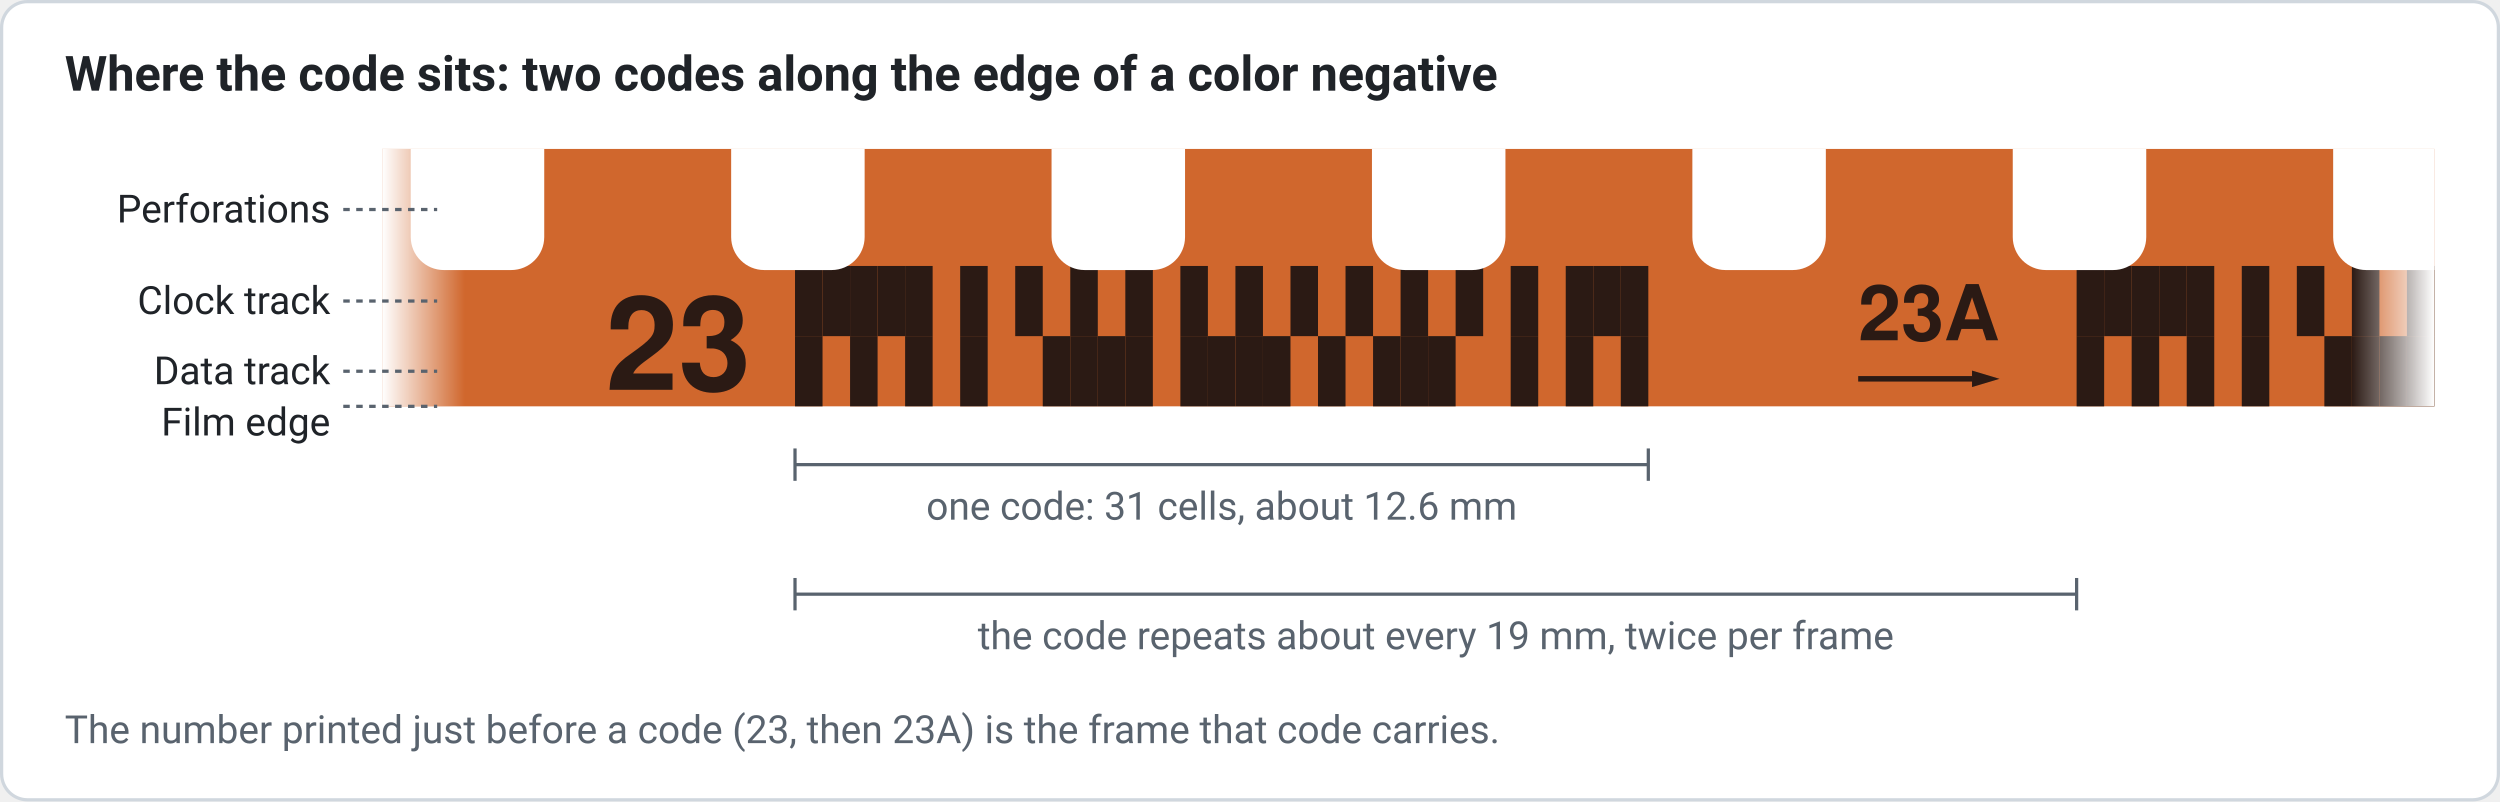
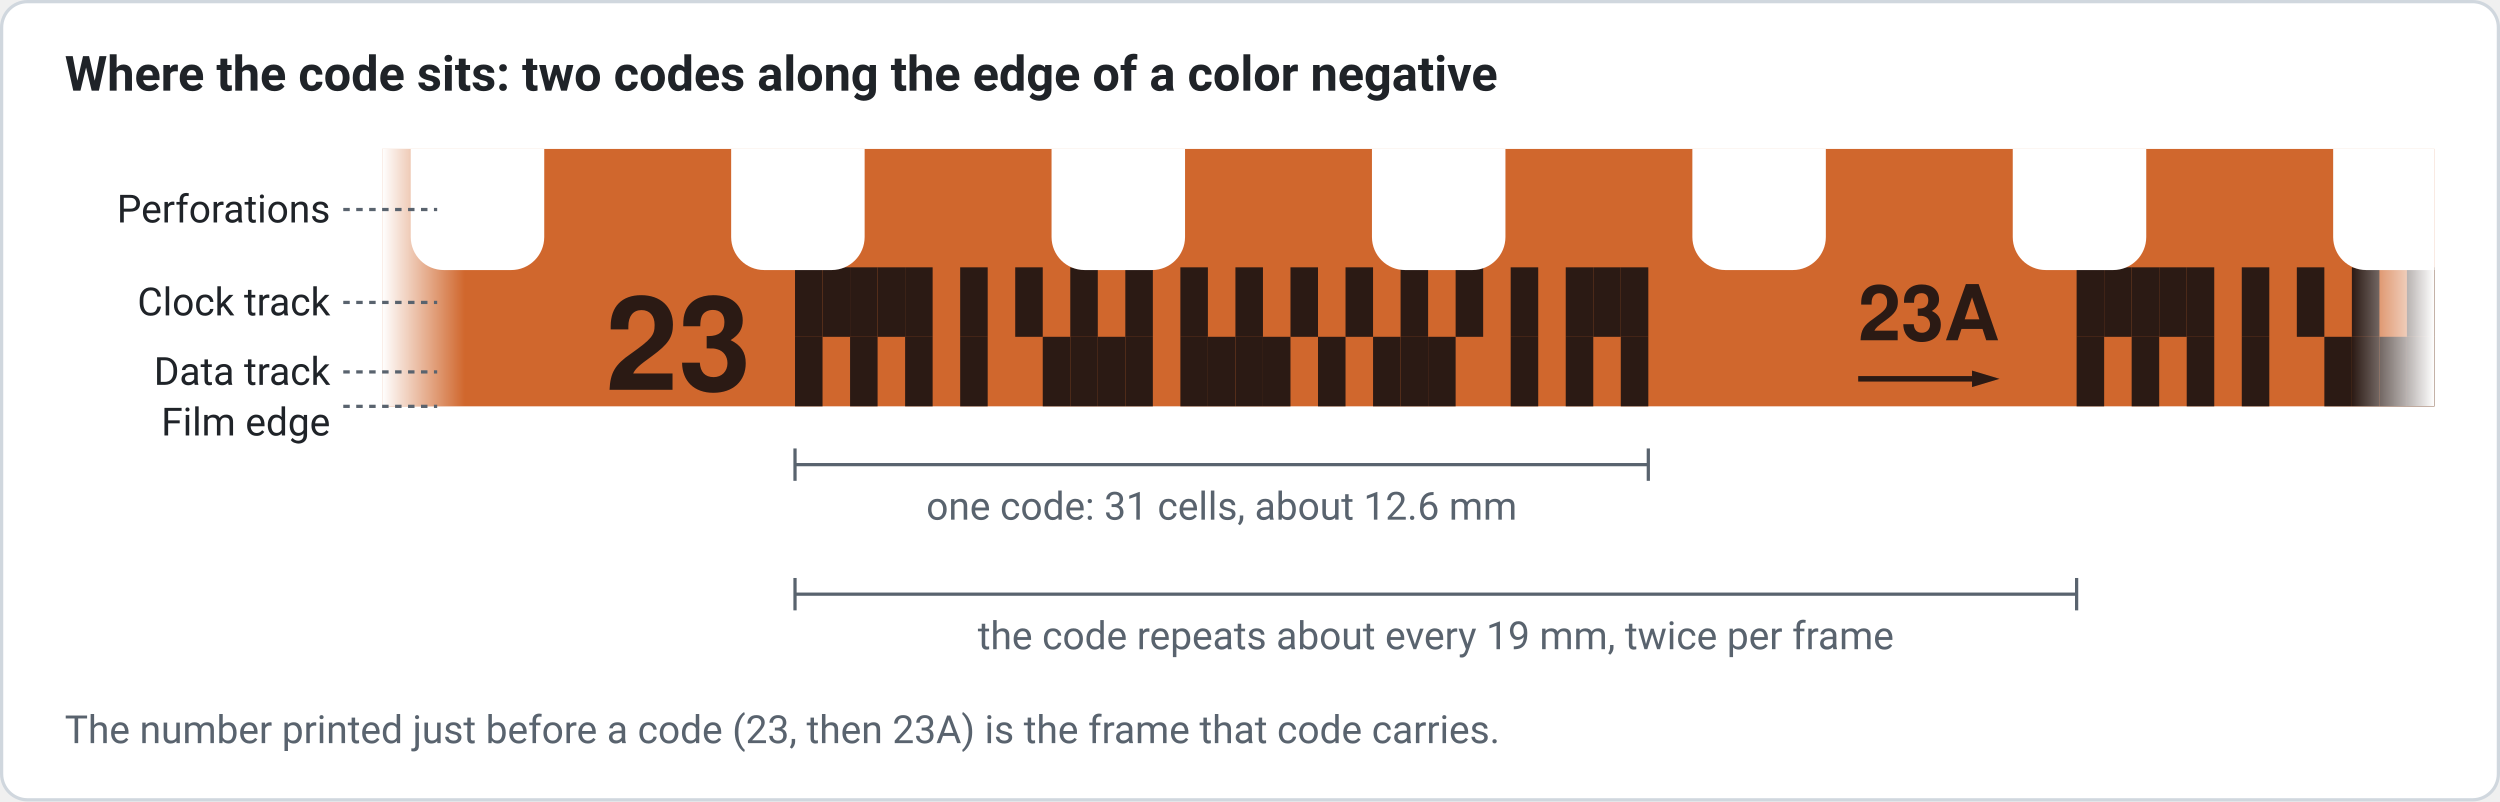
<svg xmlns="http://www.w3.org/2000/svg" viewBox="0 0 772 247.475" width="772" height="247.475" role="img" aria-label="Where the code sits: two codes along the edge of a color negative">
  <g font-family="system-ui, -apple-system, 'Segoe UI', Roboto, 'Noto Sans', 'PingFang SC', 'Hiragino Sans GB', 'Microsoft YaHei', 'Noto Sans CJK SC', sans-serif">
    <rect x="0.5" y="0.5" width="771" height="246.48" rx="8" fill="#ffffff" stroke="#d0d7de" />
    <text x="20" y="28" font-size="15" font-weight="650" fill="#1f2328" text-anchor="start">Where the code sits: two codes along the edge of a color negative</text>
    <clipPath id="film">
      <rect x="118" y="46" width="633.76" height="79.47" />
    </clipPath>
    <g clip-path="url(#film)">
      <rect x="118" y="46" width="633.76" height="79.47" fill="#d0672d" />
-       <rect x="245.5" y="82.13" width="8.5" height="21.67" fill="#2b1a14" />
-       <rect x="245.5" y="103.8" width="8.5" height="21.67" fill="#2b1a14" />
-       <rect x="254" y="82.13" width="8.5" height="21.67" fill="#2b1a14" />
-       <rect x="262.5" y="82.13" width="8.5" height="21.67" fill="#2b1a14" />
-       <rect x="262.5" y="103.8" width="8.5" height="21.67" fill="#2b1a14" />
-       <rect x="271" y="82.13" width="8.5" height="21.67" fill="#2b1a14" />
-       <rect x="279.5" y="82.13" width="8.5" height="21.67" fill="#2b1a14" />
-       <rect x="279.5" y="103.8" width="8.5" height="21.67" fill="#2b1a14" />
-       <rect x="296.5" y="82.13" width="8.5" height="21.67" fill="#2b1a14" />
-       <rect x="296.5" y="103.8" width="8.5" height="21.67" fill="#2b1a14" />
-       <rect x="313.5" y="82.13" width="8.5" height="21.67" fill="#2b1a14" />
-       <rect x="322" y="103.8" width="8.5" height="21.67" fill="#2b1a14" />
-       <rect x="330.5" y="82.13" width="8.5" height="21.67" fill="#2b1a14" />
-       <rect x="330.5" y="103.8" width="8.5" height="21.67" fill="#2b1a14" />
-       <rect x="339" y="103.8" width="8.5" height="21.67" fill="#2b1a14" />
-       <rect x="347.5" y="82.13" width="8.5" height="21.67" fill="#2b1a14" />
-       <rect x="347.5" y="103.8" width="8.5" height="21.67" fill="#2b1a14" />
-       <rect x="364.5" y="82.13" width="8.5" height="21.67" fill="#2b1a14" />
-       <rect x="364.5" y="103.8" width="8.5" height="21.67" fill="#2b1a14" />
-       <rect x="373" y="103.8" width="8.5" height="21.67" fill="#2b1a14" />
-       <rect x="381.5" y="82.13" width="8.5" height="21.67" fill="#2b1a14" />
-       <rect x="381.5" y="103.8" width="8.5" height="21.67" fill="#2b1a14" />
-       <rect x="390" y="103.8" width="8.5" height="21.67" fill="#2b1a14" />
-       <rect x="398.5" y="82.13" width="8.5" height="21.67" fill="#2b1a14" />
-       <rect x="407" y="103.8" width="8.5" height="21.67" fill="#2b1a14" />
-       <rect x="415.5" y="82.13" width="8.5" height="21.67" fill="#2b1a14" />
-       <rect x="424" y="103.8" width="8.5" height="21.67" fill="#2b1a14" />
-       <rect x="432.5" y="82.13" width="8.5" height="21.67" fill="#2b1a14" />
-       <rect x="432.5" y="103.8" width="8.5" height="21.67" fill="#2b1a14" />
-       <rect x="441" y="103.8" width="8.5" height="21.67" fill="#2b1a14" />
-       <rect x="449.5" y="82.13" width="8.5" height="21.67" fill="#2b1a14" />
-       <rect x="466.5" y="82.13" width="8.5" height="21.67" fill="#2b1a14" />
-       <rect x="466.5" y="103.8" width="8.5" height="21.67" fill="#2b1a14" />
-       <rect x="483.5" y="82.13" width="8.5" height="21.67" fill="#2b1a14" />
-       <rect x="483.5" y="103.8" width="8.5" height="21.67" fill="#2b1a14" />
-       <rect x="492" y="82.13" width="8.5" height="21.67" fill="#2b1a14" />
-       <rect x="500.5" y="82.13" width="8.5" height="21.67" fill="#2b1a14" />
-       <rect x="500.5" y="103.8" width="8.5" height="21.67" fill="#2b1a14" />
+       <rect x="245.5" y="82.55" width="8.5" height="21.46" fill="#2b1a14" />
+       <rect x="245.5" y="104.01" width="8.5" height="21.46" fill="#2b1a14" />
+       <rect x="254" y="82.55" width="8.5" height="21.46" fill="#2b1a14" />
+       <rect x="262.5" y="82.55" width="8.5" height="21.46" fill="#2b1a14" />
+       <rect x="262.5" y="104.01" width="8.5" height="21.46" fill="#2b1a14" />
+       <rect x="271" y="82.55" width="8.5" height="21.46" fill="#2b1a14" />
+       <rect x="279.5" y="82.55" width="8.5" height="21.46" fill="#2b1a14" />
+       <rect x="279.5" y="104.01" width="8.5" height="21.46" fill="#2b1a14" />
+       <rect x="296.5" y="82.55" width="8.5" height="21.46" fill="#2b1a14" />
+       <rect x="296.5" y="104.01" width="8.5" height="21.46" fill="#2b1a14" />
+       <rect x="313.5" y="82.55" width="8.5" height="21.46" fill="#2b1a14" />
+       <rect x="322" y="104.01" width="8.5" height="21.46" fill="#2b1a14" />
+       <rect x="330.5" y="82.55" width="8.5" height="21.46" fill="#2b1a14" />
+       <rect x="330.5" y="104.01" width="8.5" height="21.46" fill="#2b1a14" />
+       <rect x="339" y="104.01" width="8.5" height="21.46" fill="#2b1a14" />
+       <rect x="347.5" y="82.55" width="8.5" height="21.46" fill="#2b1a14" />
+       <rect x="347.5" y="104.01" width="8.5" height="21.46" fill="#2b1a14" />
+       <rect x="364.5" y="82.55" width="8.5" height="21.46" fill="#2b1a14" />
+       <rect x="364.5" y="104.01" width="8.5" height="21.46" fill="#2b1a14" />
+       <rect x="373" y="104.01" width="8.5" height="21.46" fill="#2b1a14" />
+       <rect x="381.5" y="82.55" width="8.5" height="21.46" fill="#2b1a14" />
+       <rect x="381.5" y="104.01" width="8.5" height="21.46" fill="#2b1a14" />
+       <rect x="390" y="104.01" width="8.5" height="21.46" fill="#2b1a14" />
+       <rect x="398.5" y="82.55" width="8.5" height="21.46" fill="#2b1a14" />
+       <rect x="407" y="104.01" width="8.5" height="21.46" fill="#2b1a14" />
+       <rect x="415.5" y="82.55" width="8.5" height="21.46" fill="#2b1a14" />
+       <rect x="424" y="104.01" width="8.5" height="21.46" fill="#2b1a14" />
+       <rect x="432.5" y="82.55" width="8.5" height="21.46" fill="#2b1a14" />
+       <rect x="432.5" y="104.01" width="8.5" height="21.46" fill="#2b1a14" />
+       <rect x="441" y="104.01" width="8.5" height="21.46" fill="#2b1a14" />
+       <rect x="449.5" y="82.55" width="8.5" height="21.46" fill="#2b1a14" />
+       <rect x="466.5" y="82.55" width="8.5" height="21.46" fill="#2b1a14" />
+       <rect x="466.5" y="104.01" width="8.5" height="21.46" fill="#2b1a14" />
+       <rect x="483.5" y="82.55" width="8.5" height="21.46" fill="#2b1a14" />
+       <rect x="483.5" y="104.01" width="8.5" height="21.46" fill="#2b1a14" />
+       <rect x="492" y="82.55" width="8.5" height="21.46" fill="#2b1a14" />
+       <rect x="500.5" y="82.55" width="8.5" height="21.46" fill="#2b1a14" />
+       <rect x="500.5" y="104.01" width="8.5" height="21.46" fill="#2b1a14" />
      <text x="231.9" y="120.38" font-size="40.375" font-weight="700" fill="#2b1a14" text-anchor="end" font-family="'Helvetica Neue', Helvetica, Arial, 'Liberation Sans', sans-serif">23</text>
-       <rect x="641.26" y="82.13" width="8.5" height="21.67" fill="#2b1a14" />
-       <rect x="641.26" y="103.8" width="8.5" height="21.67" fill="#2b1a14" />
-       <rect x="649.76" y="82.13" width="8.5" height="21.67" fill="#2b1a14" />
-       <rect x="658.26" y="82.13" width="8.5" height="21.67" fill="#2b1a14" />
-       <rect x="658.26" y="103.8" width="8.5" height="21.67" fill="#2b1a14" />
-       <rect x="666.76" y="82.13" width="8.5" height="21.67" fill="#2b1a14" />
-       <rect x="675.26" y="82.13" width="8.5" height="21.67" fill="#2b1a14" />
-       <rect x="675.26" y="103.8" width="8.5" height="21.67" fill="#2b1a14" />
-       <rect x="692.26" y="82.13" width="8.5" height="21.67" fill="#2b1a14" />
-       <rect x="692.26" y="103.8" width="8.5" height="21.67" fill="#2b1a14" />
-       <rect x="709.26" y="82.13" width="8.5" height="21.67" fill="#2b1a14" />
-       <rect x="717.76" y="103.8" width="8.5" height="21.67" fill="#2b1a14" />
-       <rect x="726.26" y="82.13" width="8.5" height="21.67" fill="#2b1a14" />
-       <rect x="726.26" y="103.8" width="8.5" height="21.67" fill="#2b1a14" />
-       <rect x="734.76" y="103.8" width="8.5" height="21.67" fill="#2b1a14" />
-       <rect x="743.26" y="82.13" width="8.5" height="21.67" fill="#2b1a14" />
-       <rect x="743.26" y="103.8" width="8.5" height="21.67" fill="#2b1a14" />
-       <rect x="760.26" y="82.13" width="8.5" height="21.67" fill="#2b1a14" />
-       <rect x="760.26" y="103.8" width="8.5" height="21.67" fill="#2b1a14" />
-       <rect x="768.76" y="103.8" width="8.5" height="21.67" fill="#2b1a14" />
-       <rect x="777.26" y="82.13" width="8.5" height="21.67" fill="#2b1a14" />
-       <rect x="777.26" y="103.8" width="8.5" height="21.67" fill="#2b1a14" />
-       <rect x="785.76" y="103.8" width="8.5" height="21.67" fill="#2b1a14" />
-       <rect x="794.26" y="82.13" width="8.5" height="21.67" fill="#2b1a14" />
-       <rect x="802.76" y="103.8" width="8.5" height="21.67" fill="#2b1a14" />
-       <rect x="811.26" y="82.13" width="8.5" height="21.67" fill="#2b1a14" />
-       <rect x="819.76" y="103.8" width="8.5" height="21.67" fill="#2b1a14" />
-       <rect x="828.26" y="82.13" width="8.5" height="21.67" fill="#2b1a14" />
-       <rect x="828.26" y="103.8" width="8.5" height="21.67" fill="#2b1a14" />
-       <rect x="836.76" y="103.8" width="8.5" height="21.67" fill="#2b1a14" />
-       <rect x="845.26" y="82.13" width="8.5" height="21.67" fill="#2b1a14" />
-       <rect x="845.26" y="103.8" width="8.5" height="21.67" fill="#2b1a14" />
-       <rect x="862.26" y="82.13" width="8.5" height="21.67" fill="#2b1a14" />
-       <rect x="879.26" y="82.13" width="8.5" height="21.67" fill="#2b1a14" />
-       <rect x="879.26" y="103.8" width="8.5" height="21.67" fill="#2b1a14" />
-       <rect x="887.76" y="82.13" width="8.5" height="21.67" fill="#2b1a14" />
-       <rect x="896.26" y="82.13" width="8.5" height="21.67" fill="#2b1a14" />
-       <rect x="896.26" y="103.8" width="8.5" height="21.67" fill="#2b1a14" />
+       <rect x="641.26" y="82.55" width="8.5" height="21.46" fill="#2b1a14" />
+       <rect x="641.26" y="104.01" width="8.5" height="21.46" fill="#2b1a14" />
+       <rect x="649.76" y="82.55" width="8.5" height="21.46" fill="#2b1a14" />
+       <rect x="658.26" y="82.55" width="8.5" height="21.46" fill="#2b1a14" />
+       <rect x="658.26" y="104.01" width="8.5" height="21.46" fill="#2b1a14" />
+       <rect x="666.76" y="82.55" width="8.5" height="21.46" fill="#2b1a14" />
+       <rect x="675.26" y="82.55" width="8.5" height="21.46" fill="#2b1a14" />
+       <rect x="675.26" y="104.01" width="8.5" height="21.46" fill="#2b1a14" />
+       <rect x="692.26" y="82.55" width="8.5" height="21.46" fill="#2b1a14" />
+       <rect x="692.26" y="104.01" width="8.5" height="21.46" fill="#2b1a14" />
+       <rect x="709.26" y="82.55" width="8.5" height="21.46" fill="#2b1a14" />
+       <rect x="717.76" y="104.01" width="8.5" height="21.46" fill="#2b1a14" />
+       <rect x="726.26" y="82.55" width="8.5" height="21.46" fill="#2b1a14" />
+       <rect x="726.26" y="104.01" width="8.5" height="21.46" fill="#2b1a14" />
+       <rect x="734.76" y="104.01" width="8.5" height="21.46" fill="#2b1a14" />
+       <rect x="743.26" y="82.55" width="8.5" height="21.46" fill="#2b1a14" />
+       <rect x="743.26" y="104.01" width="8.5" height="21.46" fill="#2b1a14" />
+       <rect x="760.26" y="82.55" width="8.5" height="21.46" fill="#2b1a14" />
+       <rect x="760.26" y="104.01" width="8.5" height="21.46" fill="#2b1a14" />
+       <rect x="768.76" y="104.01" width="8.5" height="21.46" fill="#2b1a14" />
+       <rect x="777.26" y="82.55" width="8.5" height="21.46" fill="#2b1a14" />
+       <rect x="777.26" y="104.01" width="8.5" height="21.46" fill="#2b1a14" />
+       <rect x="785.76" y="104.01" width="8.5" height="21.46" fill="#2b1a14" />
+       <rect x="794.26" y="82.55" width="8.5" height="21.46" fill="#2b1a14" />
+       <rect x="802.76" y="104.01" width="8.5" height="21.46" fill="#2b1a14" />
+       <rect x="811.26" y="82.55" width="8.5" height="21.46" fill="#2b1a14" />
+       <rect x="819.76" y="104.01" width="8.5" height="21.46" fill="#2b1a14" />
+       <rect x="828.26" y="82.55" width="8.5" height="21.46" fill="#2b1a14" />
+       <rect x="828.26" y="104.01" width="8.5" height="21.46" fill="#2b1a14" />
+       <rect x="836.76" y="104.01" width="8.5" height="21.46" fill="#2b1a14" />
+       <rect x="845.26" y="82.55" width="8.5" height="21.46" fill="#2b1a14" />
+       <rect x="845.26" y="104.01" width="8.5" height="21.46" fill="#2b1a14" />
+       <rect x="862.26" y="82.55" width="8.5" height="21.46" fill="#2b1a14" />
+       <rect x="879.26" y="82.55" width="8.5" height="21.46" fill="#2b1a14" />
+       <rect x="879.26" y="104.01" width="8.5" height="21.46" fill="#2b1a14" />
+       <rect x="887.76" y="82.55" width="8.5" height="21.46" fill="#2b1a14" />
+       <rect x="896.26" y="82.55" width="8.5" height="21.46" fill="#2b1a14" />
+       <rect x="896.26" y="104.01" width="8.5" height="21.46" fill="#2b1a14" />
      <text x="617.46" y="105.07" font-size="23.8" font-weight="700" fill="#2b1a14" text-anchor="end" font-family="'Helvetica Neue', Helvetica, Arial, 'Liberation Sans', sans-serif">23A</text>
      <rect x="573.81" y="116.13" width="35.15" height="1.7" fill="#2b1a14" />
      <path d="M608.96 114.43 L617.46 116.98 L608.96 119.53 Z" fill="#2b1a14" />
      <rect x="27.9" y="25.17" width="41.22" height="58.22" rx="10.2" fill="#ffffff" />
      <rect x="126.84" y="25.17" width="41.22" height="58.22" rx="10.2" fill="#ffffff" />
      <rect x="225.78" y="25.17" width="41.22" height="58.22" rx="10.2" fill="#ffffff" />
      <rect x="324.72" y="25.17" width="41.22" height="58.22" rx="10.2" fill="#ffffff" />
      <rect x="423.66" y="25.17" width="41.22" height="58.22" rx="10.2" fill="#ffffff" />
      <rect x="522.6" y="25.17" width="41.22" height="58.22" rx="10.2" fill="#ffffff" />
      <rect x="621.54" y="25.17" width="41.22" height="58.22" rx="10.2" fill="#ffffff" />
      <rect x="720.48" y="25.17" width="41.22" height="58.22" rx="10.2" fill="#ffffff" />
      <rect x="819.42" y="25.17" width="41.22" height="58.22" rx="10.2" fill="#ffffff" />
    </g>
    <defs>
      <linearGradient id="fadeL">
        <stop offset="0" stop-color="#ffffff" />
        <stop offset="1" stop-color="#ffffff" stop-opacity="0" />
      </linearGradient>
      <linearGradient id="fadeR">
        <stop offset="0" stop-color="#ffffff" stop-opacity="0" />
        <stop offset="1" stop-color="#ffffff" />
      </linearGradient>
    </defs>
    <rect x="118" y="46" width="25.5" height="79.47" fill="url(#fadeL)" />
    <rect x="726.26" y="46" width="25.5" height="79.47" fill="url(#fadeR)" />
    <text x="102" y="68.7" font-size="12" font-weight="400" fill="#1f2328" text-anchor="end">Perforations</text>
    <line x1="106" y1="64.7" x2="135" y2="64.7" stroke="#59636e" stroke-width="1" stroke-dasharray="2 2" />
-     <text x="102" y="96.96" font-size="12" font-weight="400" fill="#1f2328" text-anchor="end">Clock track</text>
-     <line x1="106" y1="92.96" x2="135" y2="92.96" stroke="#59636e" stroke-width="1" stroke-dasharray="2 2" />
-     <text x="102" y="118.64" font-size="12" font-weight="400" fill="#1f2328" text-anchor="end">Data track</text>
-     <line x1="106" y1="114.64" x2="135" y2="114.64" stroke="#59636e" stroke-width="1" stroke-dasharray="2 2" />
+     <text x="102" y="97.39" font-size="12" font-weight="400" fill="#1f2328" text-anchor="end">Clock track</text>
+     <line x1="106" y1="93.39" x2="135" y2="93.39" stroke="#59636e" stroke-width="1" stroke-dasharray="2 2" />
+     <text x="102" y="118.85" font-size="12" font-weight="400" fill="#1f2328" text-anchor="end">Data track</text>
+     <line x1="106" y1="114.85" x2="135" y2="114.85" stroke="#59636e" stroke-width="1" stroke-dasharray="2 2" />
    <text x="102" y="134.48" font-size="12" font-weight="400" fill="#1f2328" text-anchor="end">Film edge</text>
    <line x1="106" y1="125.48" x2="135" y2="125.48" stroke="#59636e" stroke-width="1" stroke-dasharray="2 2" />
    <line x1="245.5" y1="143.48" x2="509" y2="143.48" stroke="#59636e" stroke-width="1" />
    <line x1="245.5" y1="138.48" x2="245.5" y2="148.48" stroke="#59636e" stroke-width="1" />
    <line x1="509" y1="138.48" x2="509" y2="148.48" stroke="#59636e" stroke-width="1" />
    <text x="377.25" y="160.48" font-size="12" font-weight="400" fill="#59636e" text-anchor="middle">one code: 31 cells, about 12.6 mm</text>
    <line x1="245.5" y1="183.48" x2="641.26" y2="183.48" stroke="#59636e" stroke-width="1" />
    <line x1="245.5" y1="178.48" x2="245.5" y2="188.48" stroke="#59636e" stroke-width="1" />
    <line x1="641.26" y1="178.48" x2="641.26" y2="188.48" stroke="#59636e" stroke-width="1" />
    <text x="443.38" y="200.48" font-size="12" font-weight="400" fill="#59636e" text-anchor="middle">the code repeats about every 19 mm, twice per frame</text>
    <text x="20" y="229.48" font-size="12" font-weight="400" fill="#59636e" text-anchor="start">The number printed just before a code (23, then 23A) is the frame that code carries.</text>
  </g>
</svg>
